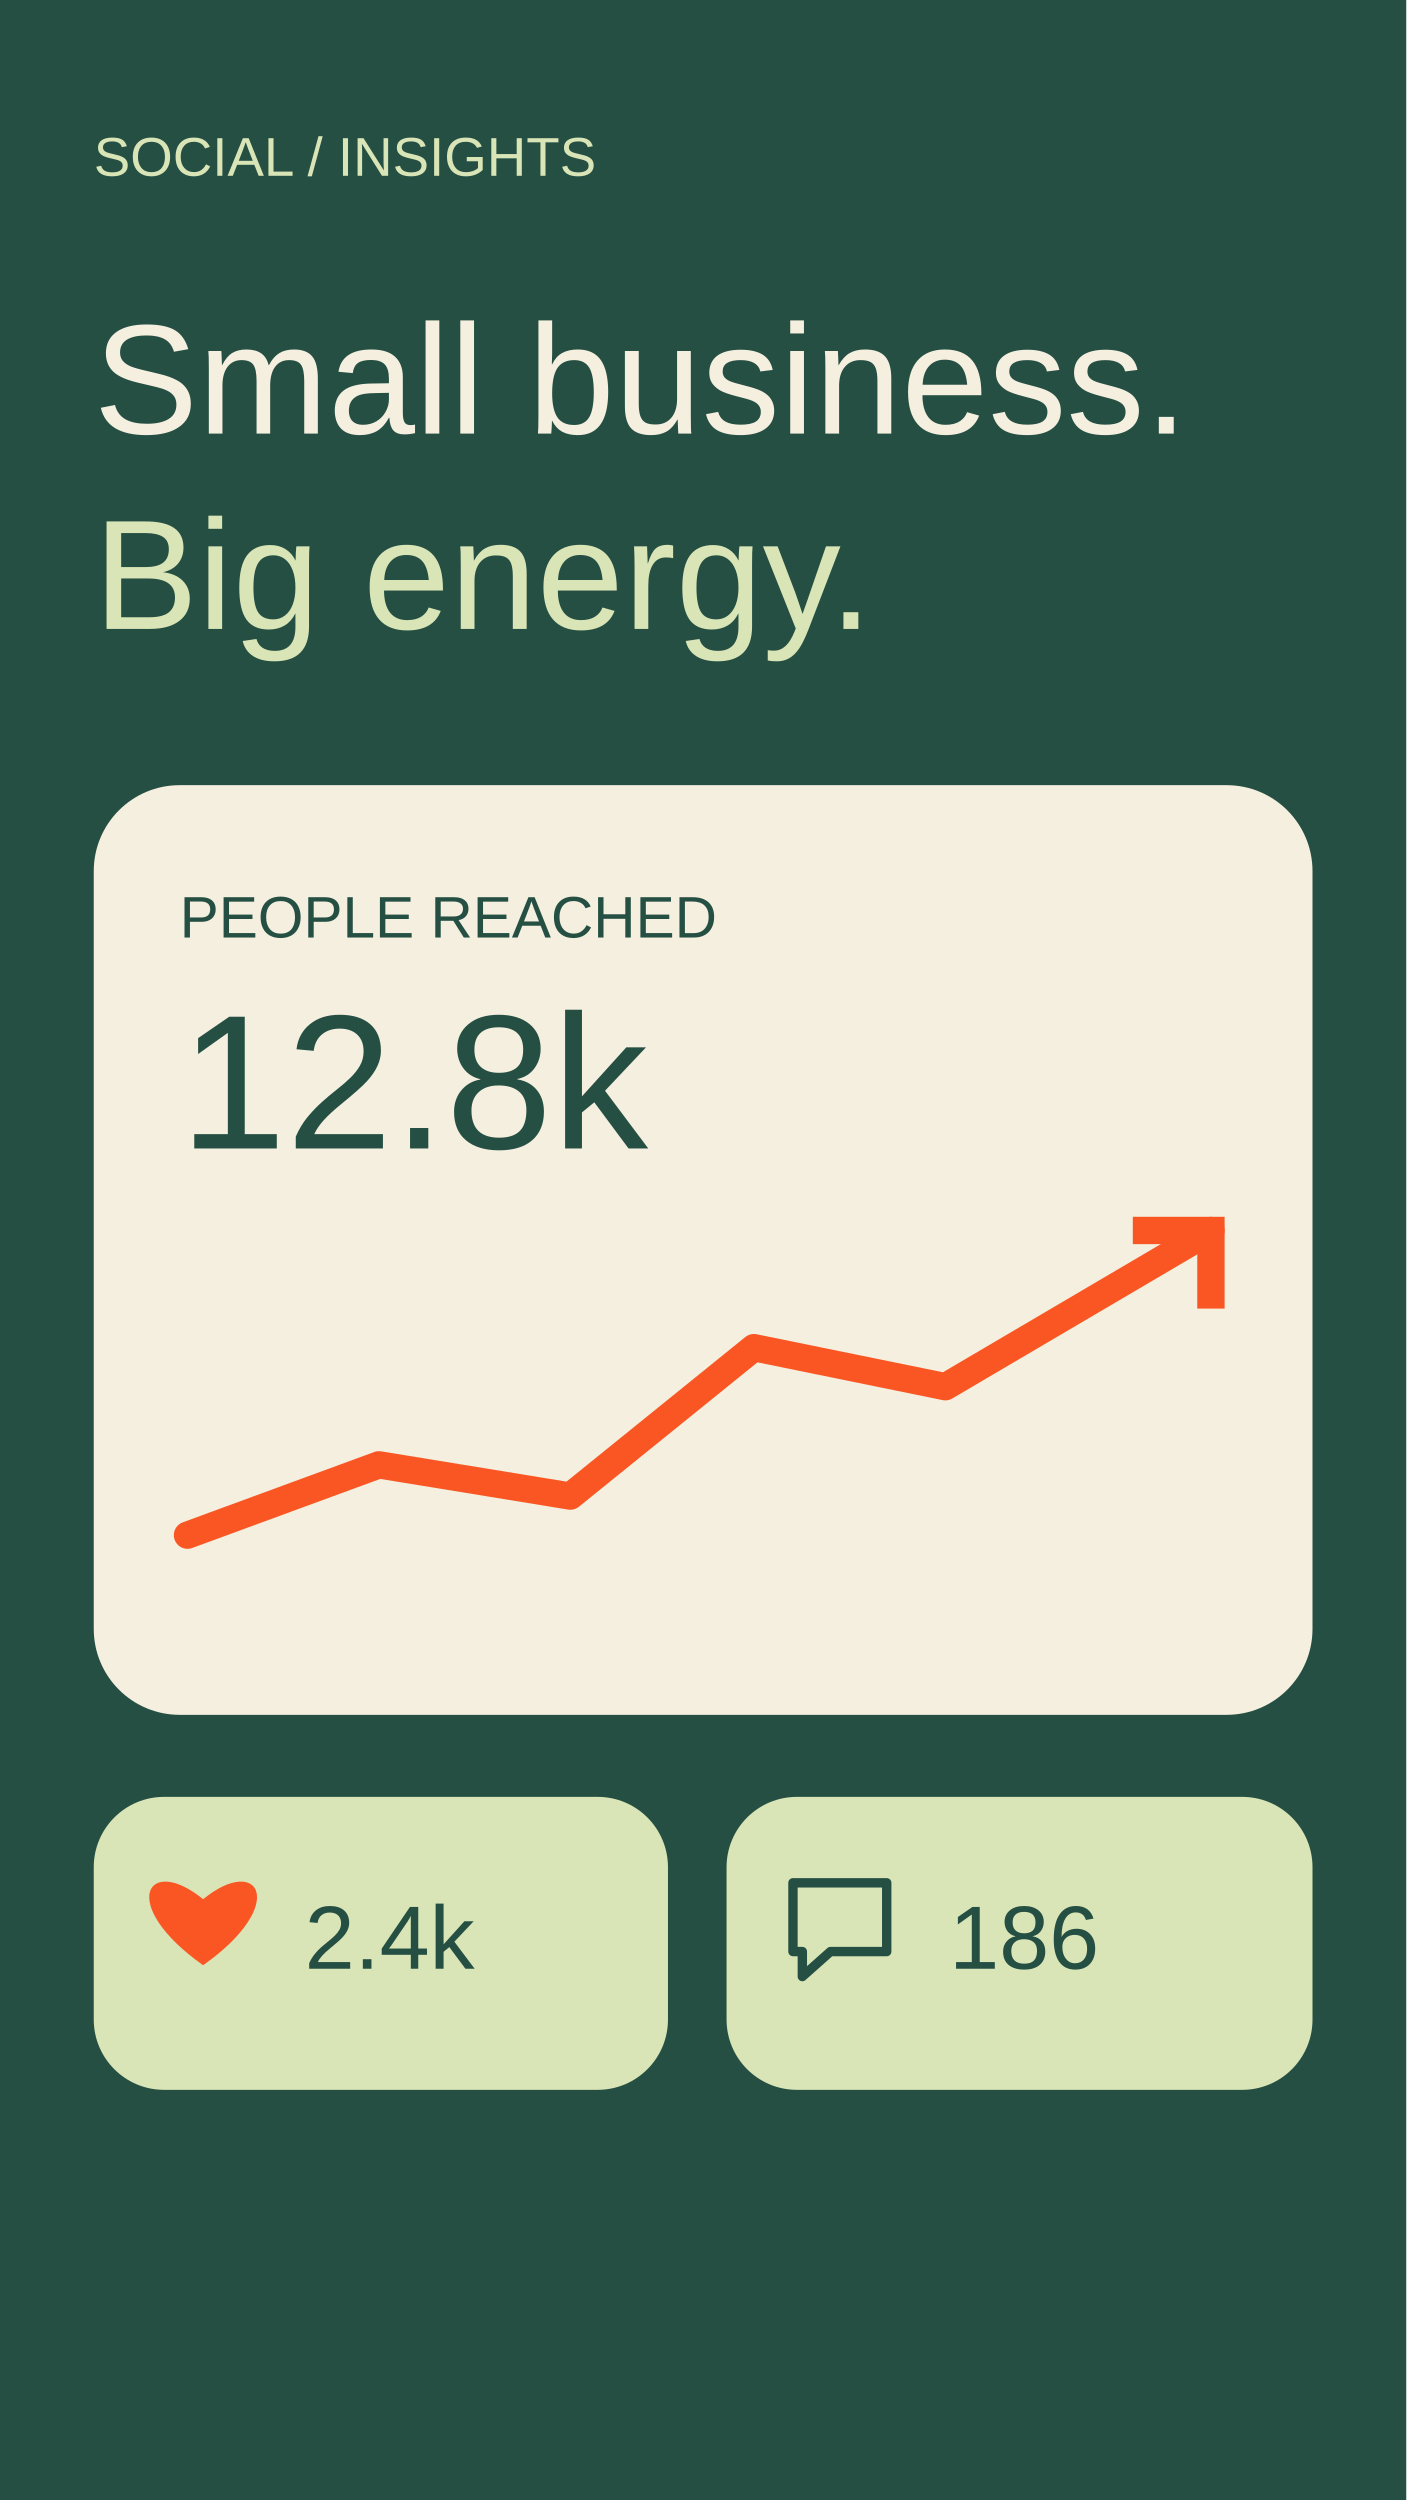
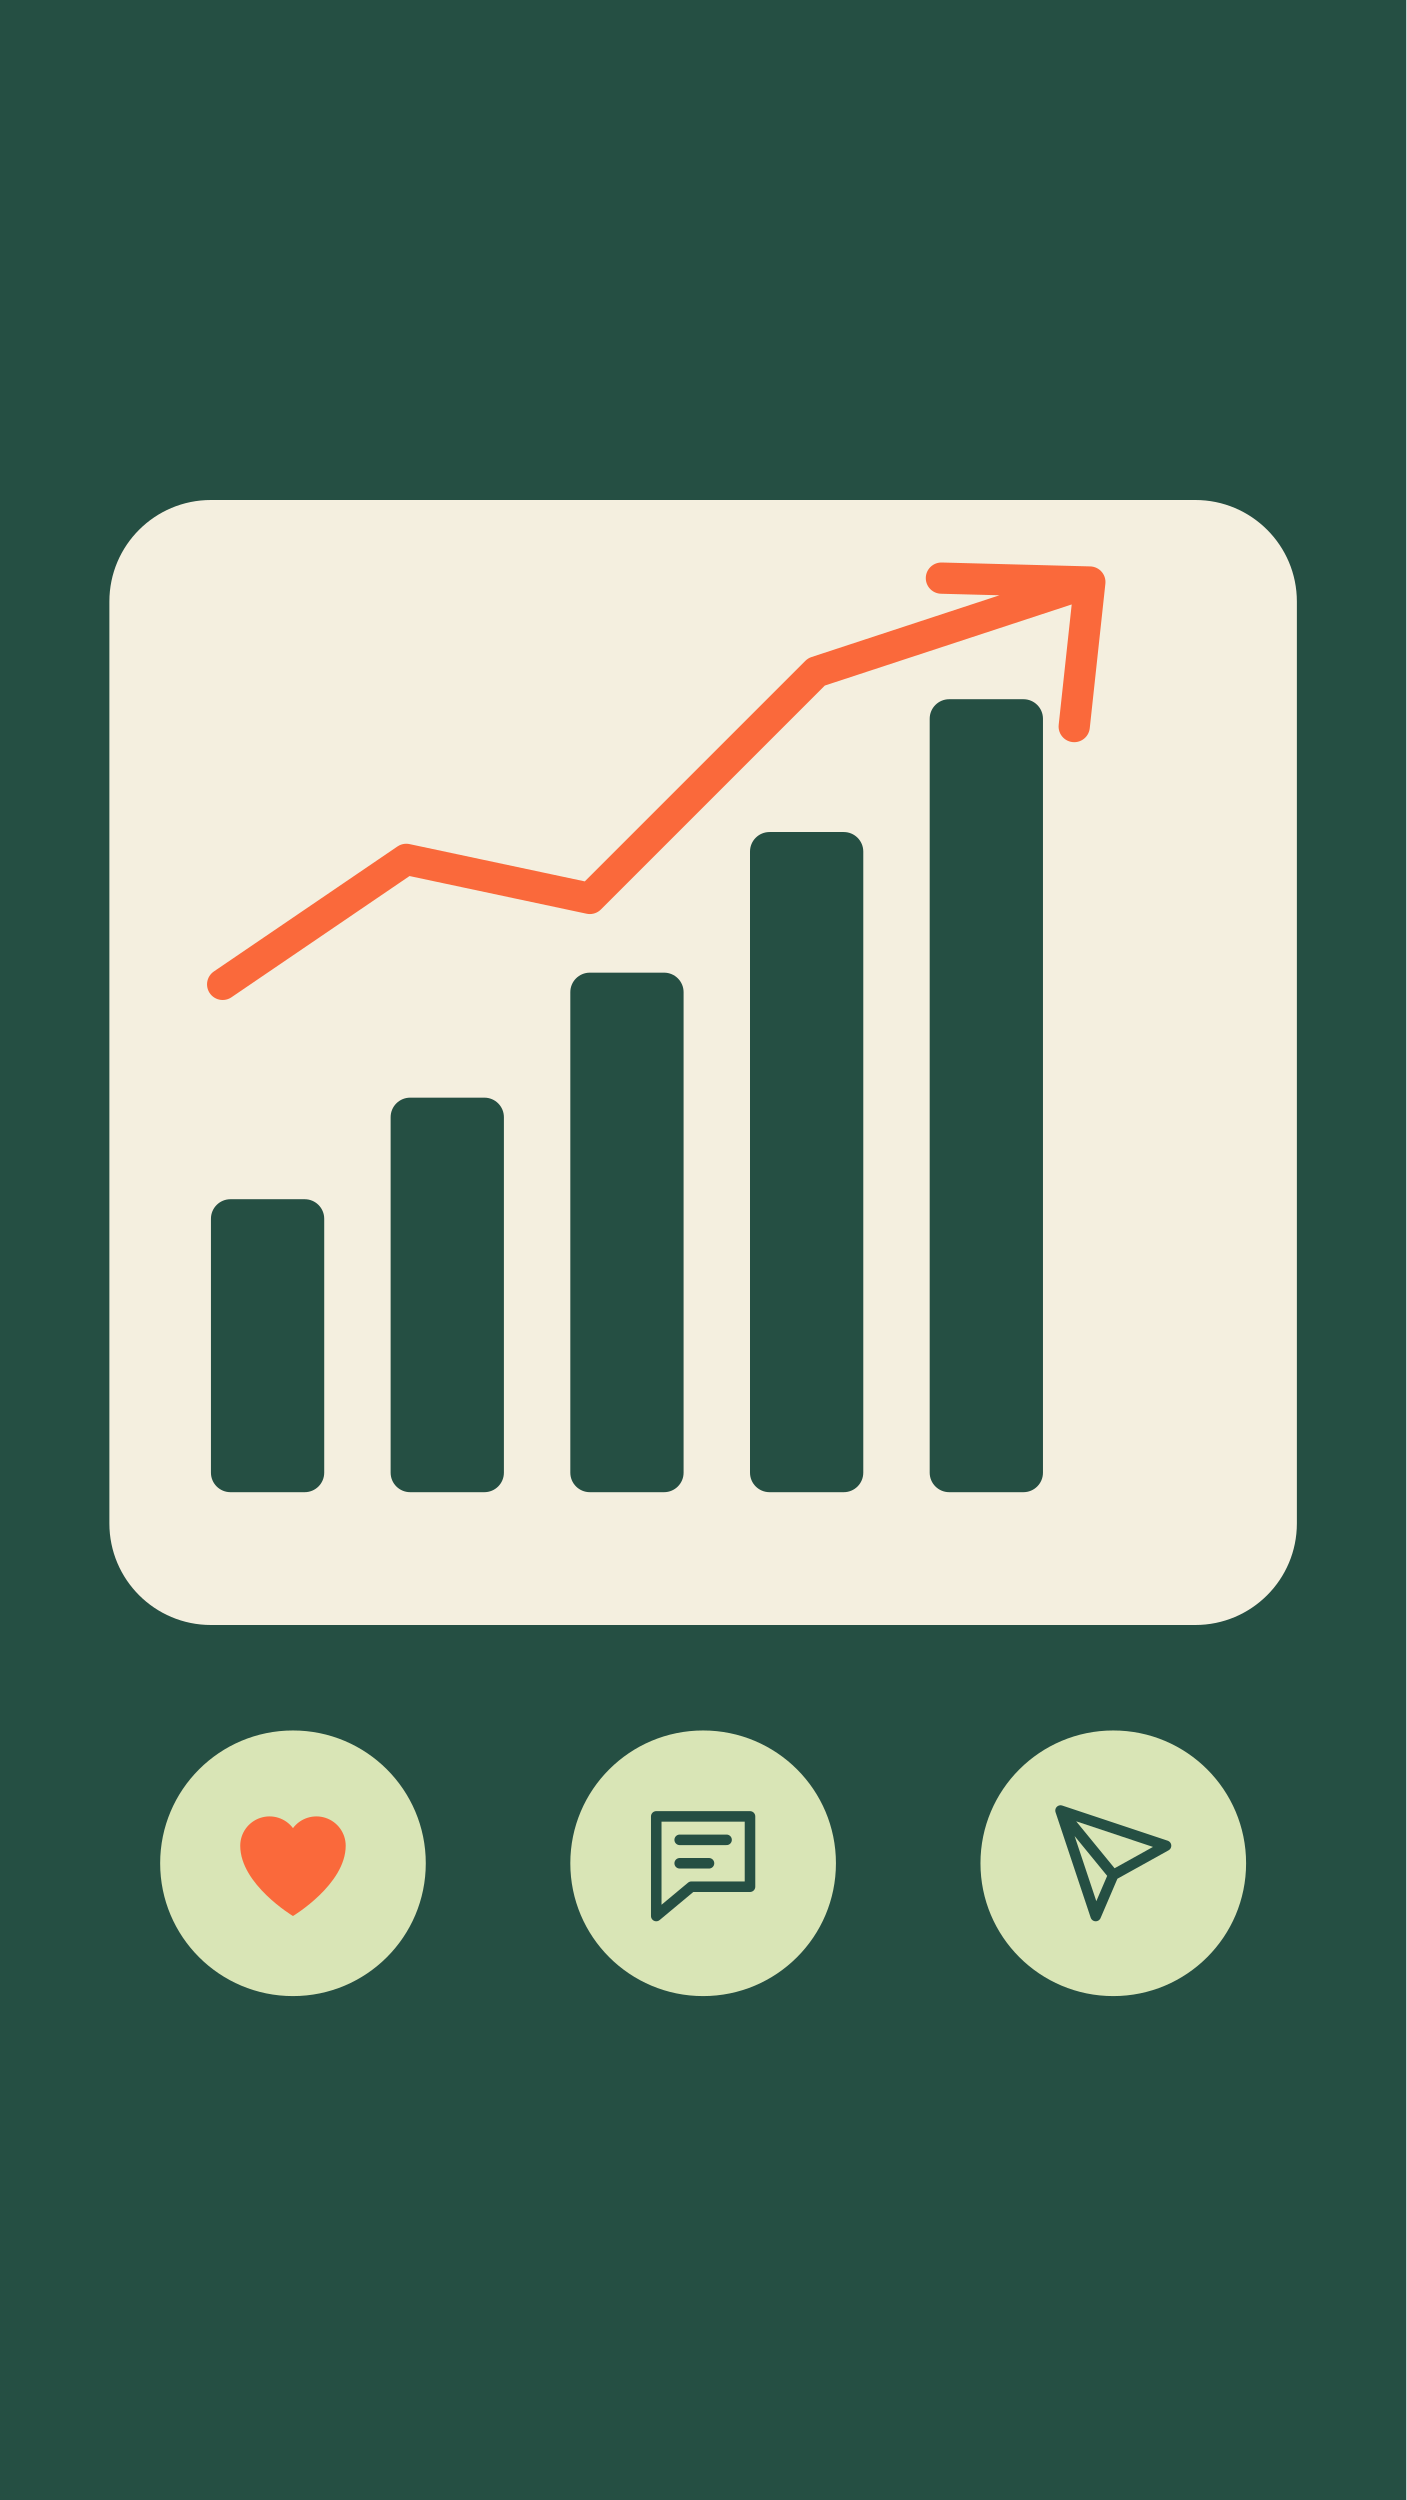
<svg xmlns="http://www.w3.org/2000/svg" width="360" height="640" viewBox="0 0 360 640">
  <defs>
    <g id="heart">
-       <path d="M0 8C-22-10-34 10 0 34C34 10 22-10 0 8Z" fill="currentColor" />
+       <path d="M12 21S3 15.6 3 9a5 5 0 0 1 9-3 5 5 0 0 1 9 3c0 6.6-9 12-9 12Z" fill="currentColor" />
    </g>
-     <g id="comment">
-       <path d="M0 0h30v22H12L3 30v-8H0Z" fill="none" stroke="currentColor" stroke-width="3" stroke-linejoin="round" />
+     <g id="comment" fill="none" stroke="currentColor" stroke-width="1.8" stroke-linecap="round" stroke-linejoin="round">
+       <path d="M4 4h16v12H10l-6 5V4Z" />
+       <path d="M8 8h8M8 12h5" />
+     </g>
+     <g id="share" fill="none" stroke="currentColor" stroke-width="1.8" stroke-linejoin="round">
+       <path d="m3 3 18 6-9 5-3 7-6-18Zm0 0 9 11" />
    </g>
  </defs>
  <rect x="0" y="0" width="360" height="640" rx="0" fill="#254f43" />
-   <text x="24" y="45" font-family="Arial,sans-serif" font-size="14" fill="#d9e5b6">SOCIAL / INSIGHTS</text>
-   <text x="24" y="111" font-family="Arial,sans-serif" font-size="40" fill="#f4efdf">Small business.</text>
-   <text x="24" y="161" font-family="Arial,sans-serif" font-size="40" fill="#d9e5b6">Big energy.</text>
-   <rect x="24" y="201" width="312" height="238" rx="22" fill="#f4efdf" />
-   <text x="46" y="240" font-family="Arial,sans-serif" font-size="15" fill="#254f43">PEOPLE REACHED</text>
-   <text x="46" y="294" font-family="Arial,sans-serif" font-size="49" fill="#254f43">12.8k</text>
-   <path d="M48 393 97 375 146 383 193 345 242 355 310 315" fill="none" stroke="#fa5624" stroke-width="7" stroke-linecap="round" stroke-linejoin="round" />
-   <path d="m290 315h20v20" fill="none" stroke="#fa5624" stroke-width="7" />
-   <rect x="24" y="460" width="147" height="75" rx="18" fill="#d9e5b6" />
-   <rect x="186" y="460" width="150" height="75" rx="18" fill="#d9e5b6" />
-   <use href="#heart" transform="translate(52 481) scale(.65)" color="#fa5624" />
-   <use href="#comment" transform="translate(203 482) scale(.8)" color="#254f43" />
-   <text x="78" y="504" font-family="Arial,sans-serif" font-size="23" fill="#254f43">2.4k</text>
-   <text x="243" y="504" font-family="Arial,sans-serif" font-size="23" fill="#254f43">186</text>
+   <rect x="28" y="128" width="304" height="288" rx="26" fill="#f4efdf" />
+   <g fill="#254f43">
+     <rect x="54" y="307" width="29" height="75" rx="5" />
+     <rect x="100" y="281" width="29" height="101" rx="5" />
+     <rect x="146" y="249" width="29" height="133" rx="5" />
+     <rect x="192" y="213" width="29" height="169" rx="5" />
+     <rect x="238" y="179" width="29" height="203" rx="5" />
+   </g>
+   <path d="m57 252 47-32 47 10 58-58 70-23m-38-1 38 1-4 37" fill="none" stroke="#fa693b" stroke-width="8" stroke-linecap="round" stroke-linejoin="round" />
+   <circle cx="75" cy="477" r="34" fill="#d9e5b6" />
+   <circle cx="180" cy="477" r="34" fill="#d9e5b6" />
+   <circle cx="285" cy="477" r="34" fill="#d9e5b6" />
+   <use href="#heart" transform="translate(57 459) scale(1.5)" color="#fa693b" />
+   <use href="#comment" transform="translate(162 459) scale(1.5)" color="#254f43" />
+   <use href="#share" transform="translate(267 459) scale(1.5)" color="#254f43" />
</svg>
